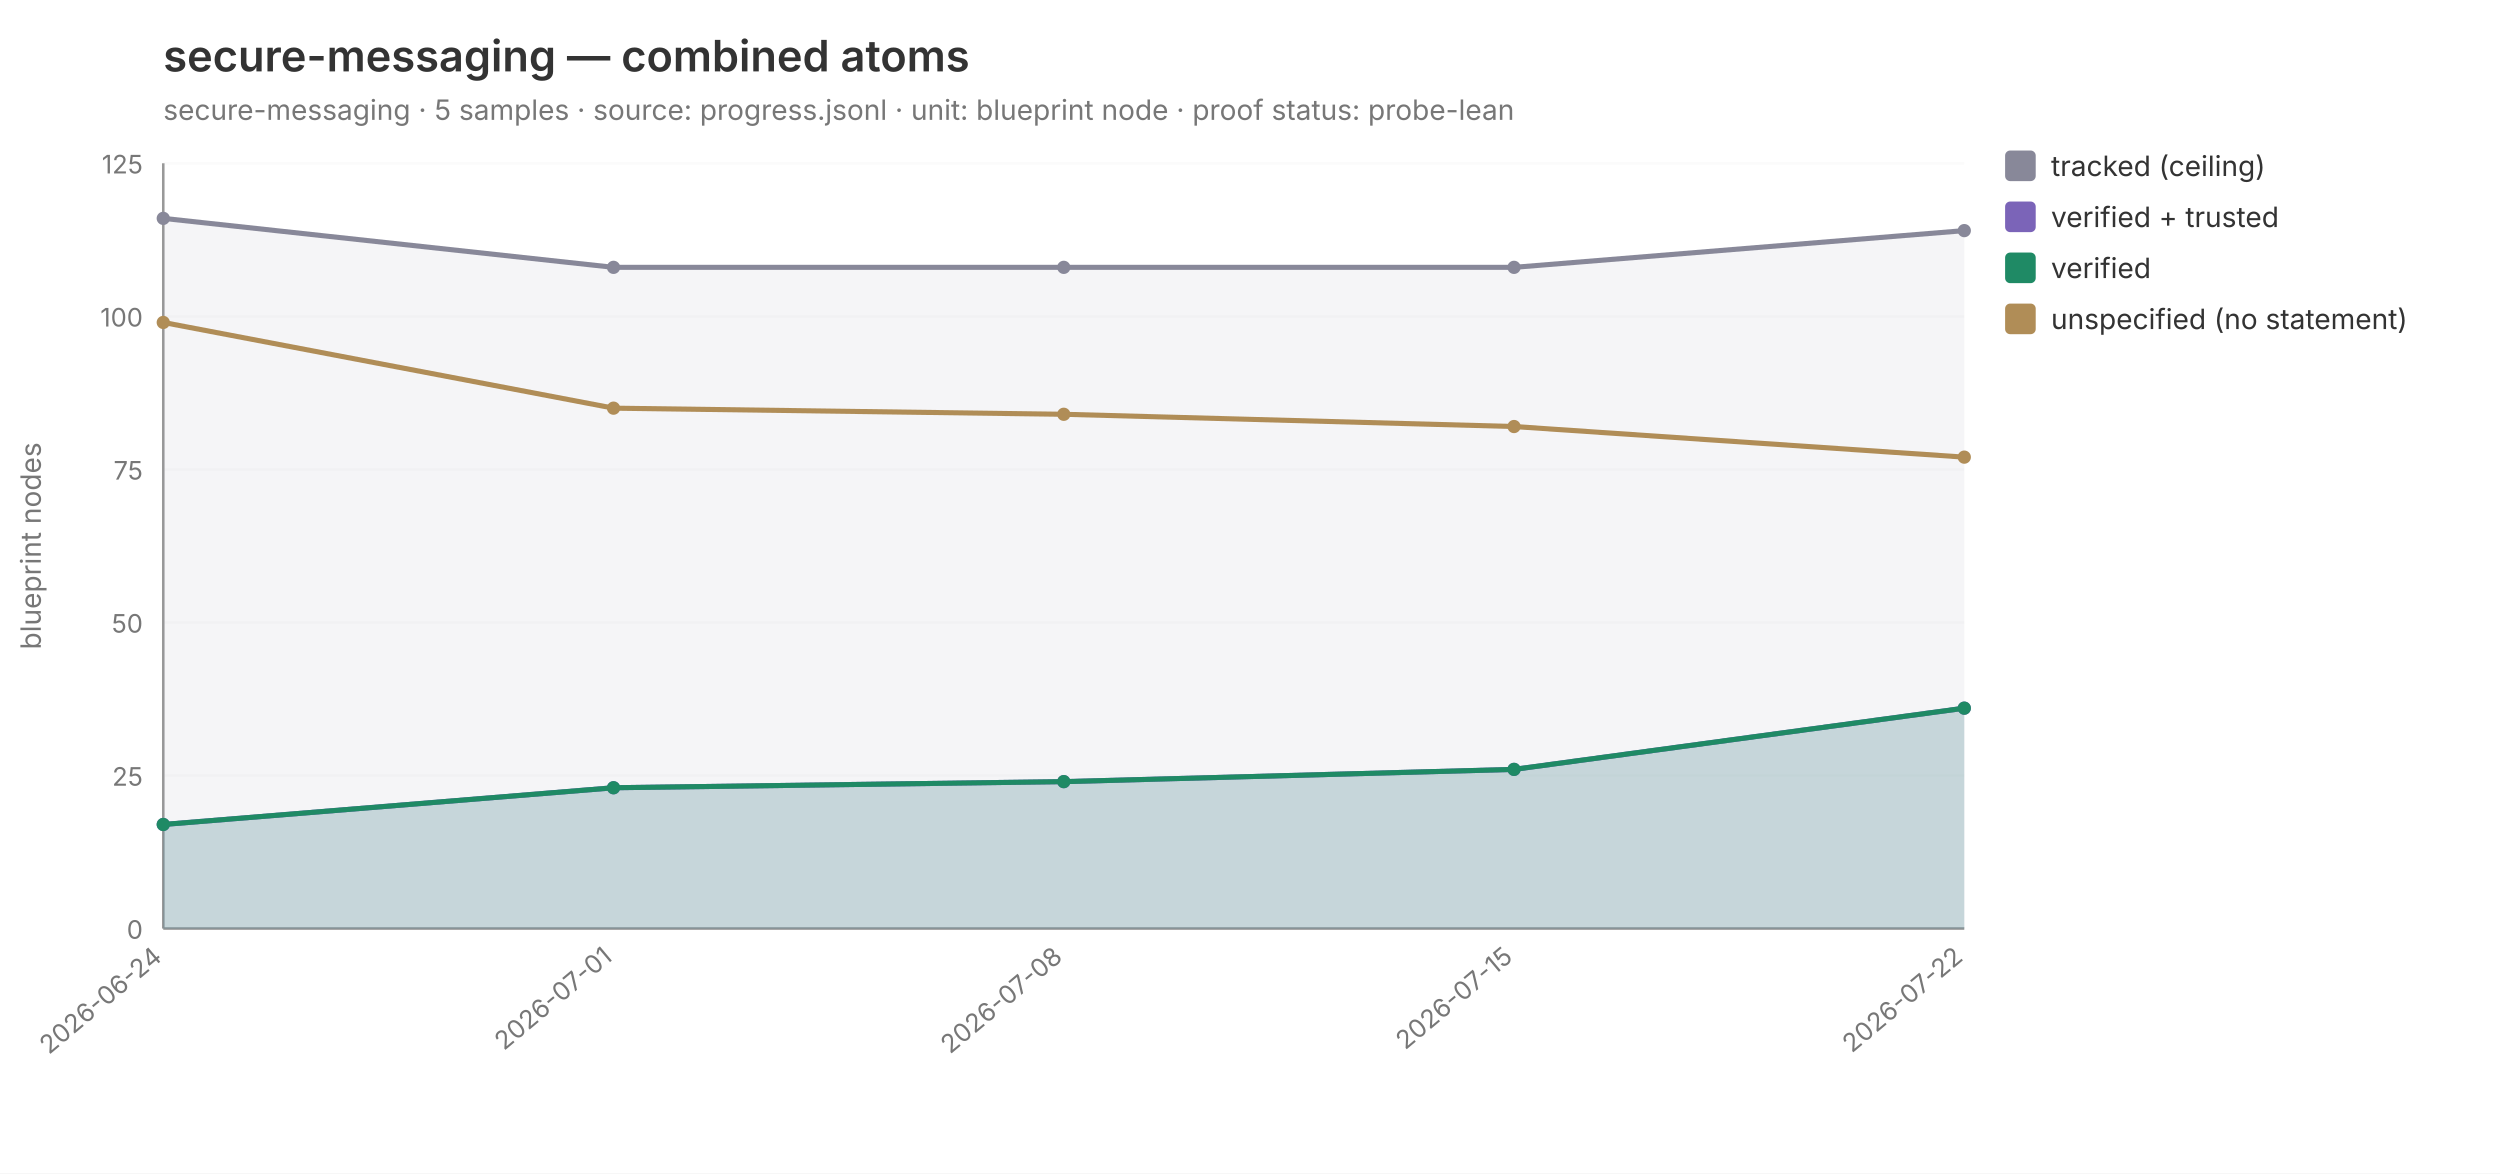
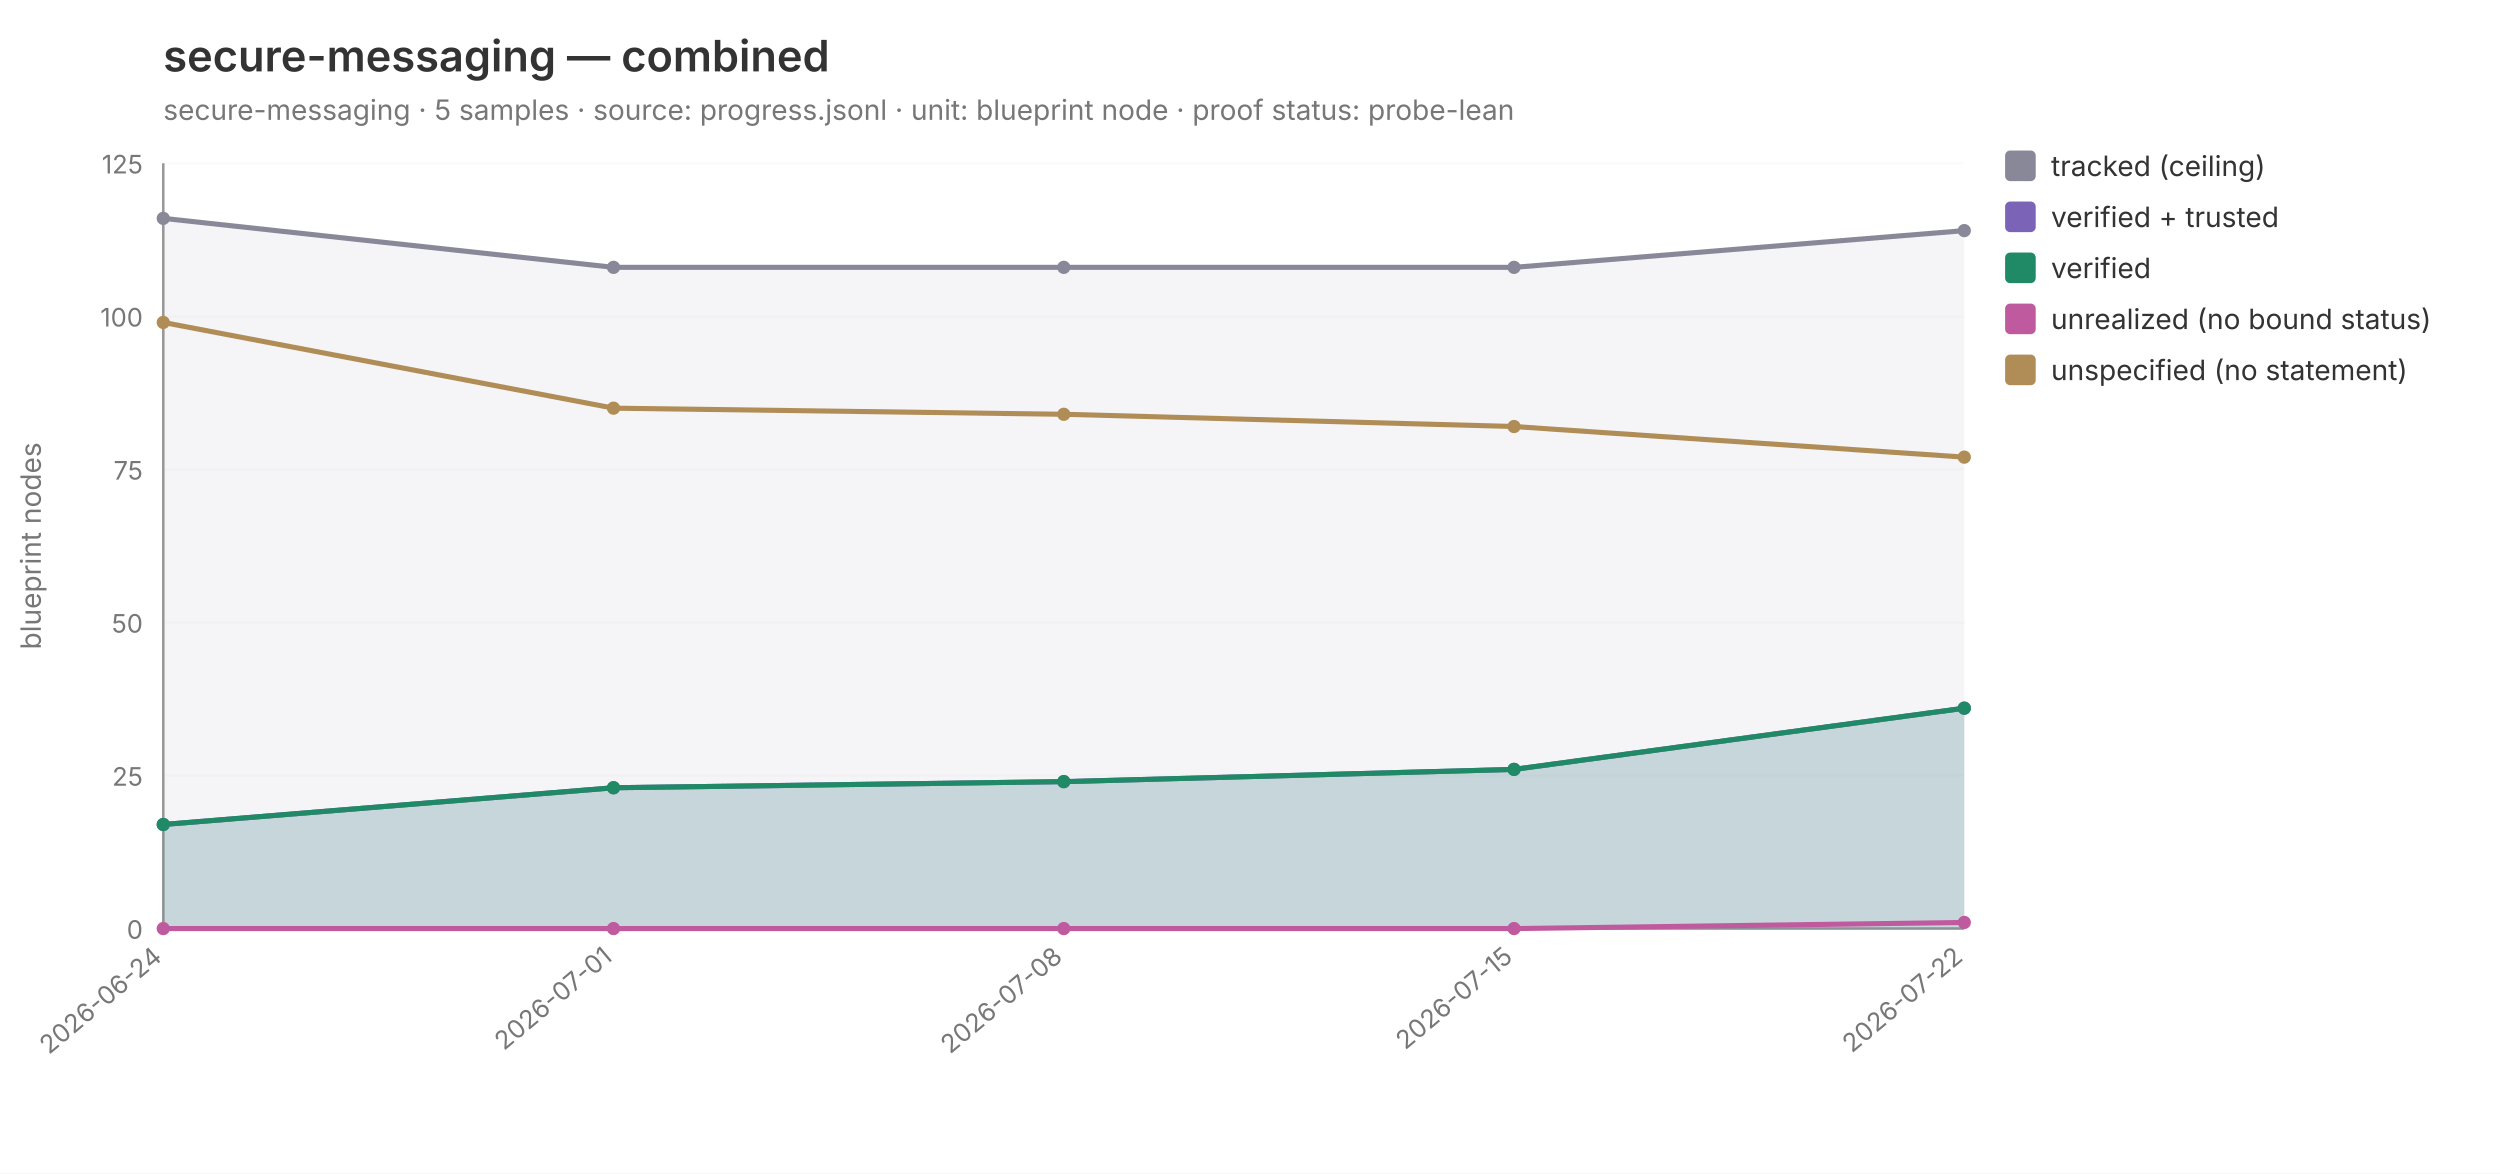
<svg xmlns="http://www.w3.org/2000/svg" width="980" height="460" viewBox="0 0 980 460" font-family="system-ui, -apple-system, Segoe UI, sans-serif">
  <rect width="980" height="460" fill="#FFFFFF" />
-   <text x="64" y="28" font-size="17" font-weight="600" fill="#333333">secure-messaging — combined atoms</text>
+   <text x="64" y="28" font-size="17" font-weight="600" fill="#333333">secure-messaging — combined</text>
  <text x="64" y="47" font-size="11" fill="#777777">secure-messaging · 5 samples · source: progress.jsonl · unit: blueprint node · proof status: probe-lean</text>
  <line x1="64" y1="364.0" x2="770" y2="364.0" stroke="#E4E4E422" />
  <text x="56" y="368.0" font-size="10" text-anchor="end" fill="#777777">0</text>
  <line x1="64" y1="304.0" x2="770" y2="304.0" stroke="#E4E4E422" />
  <text x="56" y="308.0" font-size="10" text-anchor="end" fill="#777777">25</text>
  <line x1="64" y1="244.0" x2="770" y2="244.0" stroke="#E4E4E422" />
  <text x="56" y="248.0" font-size="10" text-anchor="end" fill="#777777">50</text>
  <line x1="64" y1="184.0" x2="770" y2="184.0" stroke="#E4E4E422" />
  <text x="56" y="188.0" font-size="10" text-anchor="end" fill="#777777">75</text>
  <line x1="64" y1="124.0" x2="770" y2="124.0" stroke="#E4E4E422" />
  <text x="56" y="128.0" font-size="10" text-anchor="end" fill="#777777">100</text>
  <line x1="64" y1="64.0" x2="770" y2="64.0" stroke="#E4E4E422" />
  <text x="56" y="68.0" font-size="10" text-anchor="end" fill="#777777">125</text>
  <line x1="64" y1="64" x2="64" y2="364" stroke="#999999" />
  <line x1="64" y1="364" x2="770" y2="364" stroke="#999999" />
  <text x="16" y="214.0" font-size="11" fill="#777777" text-anchor="middle" transform="rotate(-90 16 214.0)">blueprint nodes</text>
  <text x="64.0" y="376.0" font-size="10" fill="#777777" text-anchor="end" transform="rotate(-40 64.0 376.0)">2026-06-24</text>
  <text x="240.5" y="376.0" font-size="10" fill="#777777" text-anchor="end" transform="rotate(-40 240.5 376.0)">2026-07-01</text>
  <text x="417.0" y="376.0" font-size="10" fill="#777777" text-anchor="end" transform="rotate(-40 417.0 376.0)">2026-07-08</text>
  <text x="593.5" y="376.0" font-size="10" fill="#777777" text-anchor="end" transform="rotate(-40 593.5 376.0)">2026-07-15</text>
  <text x="770.0" y="376.0" font-size="10" fill="#777777" text-anchor="end" transform="rotate(-40 770.0 376.0)">2026-07-22</text>
  <polygon points="64.0,85.6 240.5,104.8 417.0,104.8 593.5,104.8 770.0,90.4 770.0,364.0 64.0,364.0" fill="#888899" fill-opacity="0.08" stroke="none" />
  <polygon points="64.0,323.2 240.5,308.8 417.0,306.4 593.5,301.6 770.0,277.6 770.0,364.0 64.0,364.0" fill="#7B64B8" fill-opacity="0.12" stroke="none" />
  <polygon points="64.0,323.2 240.5,308.8 417.0,306.4 593.5,301.6 770.0,277.6 770.0,364.0 64.0,364.0" fill="#1F8A65" fill-opacity="0.16" stroke="none" />
  <polyline points="64.0,85.6 240.5,104.8 417.0,104.8 593.5,104.8 770.0,90.4" fill="none" stroke="#888899" stroke-width="2.0" stroke-linejoin="round" />
  <circle cx="64.0" cy="85.6" r="2.6" fill="#888899" />
  <circle cx="240.5" cy="104.8" r="2.6" fill="#888899" />
  <circle cx="417.0" cy="104.8" r="2.6" fill="#888899" />
  <circle cx="593.5" cy="104.8" r="2.6" fill="#888899" />
  <circle cx="770.0" cy="90.4" r="2.6" fill="#888899" />
  <polyline points="64.0,323.2 240.5,308.8 417.0,306.4 593.5,301.6 770.0,277.6" fill="none" stroke="#7B64B8" stroke-width="2.0" stroke-linejoin="round" />
  <circle cx="64.0" cy="323.2" r="2.6" fill="#7B64B8" />
  <circle cx="240.5" cy="308.8" r="2.6" fill="#7B64B8" />
  <circle cx="417.0" cy="306.4" r="2.6" fill="#7B64B8" />
  <circle cx="593.5" cy="301.6" r="2.6" fill="#7B64B8" />
  <circle cx="770.0" cy="277.6" r="2.6" fill="#7B64B8" />
  <polyline points="64.0,323.2 240.5,308.8 417.0,306.4 593.5,301.6 770.0,277.6" fill="none" stroke="#1F8A65" stroke-width="2.0" stroke-linejoin="round" />
  <circle cx="64.0" cy="323.2" r="2.6" fill="#1F8A65" />
  <circle cx="240.5" cy="308.8" r="2.6" fill="#1F8A65" />
  <circle cx="417.0" cy="306.4" r="2.6" fill="#1F8A65" />
  <circle cx="593.5" cy="301.6" r="2.6" fill="#1F8A65" />
  <circle cx="770.0" cy="277.6" r="2.6" fill="#1F8A65" />
+   <polyline points="64.0,364.0 240.5,364.0 417.0,364.0 593.5,364.0 770.0,361.6" fill="none" stroke="#C05A9E" stroke-width="2.0" stroke-linejoin="round" />
+   <circle cx="64.0" cy="364.0" r="2.6" fill="#C05A9E" />
+   <circle cx="240.5" cy="364.0" r="2.6" fill="#C05A9E" />
+   <circle cx="417.0" cy="364.0" r="2.6" fill="#C05A9E" />
+   <circle cx="593.5" cy="364.0" r="2.6" fill="#C05A9E" />
+   <circle cx="770.0" cy="361.6" r="2.6" fill="#C05A9E" />
  <polyline points="64.0,126.4 240.5,160.0 417.0,162.4 593.5,167.2 770.0,179.2" fill="none" stroke="#B08D57" stroke-width="2.0" stroke-linejoin="round" />
  <circle cx="64.0" cy="126.4" r="2.6" fill="#B08D57" />
  <circle cx="240.5" cy="160.0" r="2.6" fill="#B08D57" />
  <circle cx="417.0" cy="162.4" r="2.6" fill="#B08D57" />
  <circle cx="593.5" cy="167.2" r="2.6" fill="#B08D57" />
  <circle cx="770.0" cy="179.2" r="2.6" fill="#B08D57" />
  <rect x="786" y="59" width="12" height="12" rx="2" fill="#888899" />
  <text x="804" y="69" font-size="11" fill="#333333">tracked (ceiling)</text>
  <rect x="786" y="79" width="12" height="12" rx="2" fill="#7B64B8" />
  <text x="804" y="89" font-size="11" fill="#333333">verified + trusted</text>
  <rect x="786" y="99" width="12" height="12" rx="2" fill="#1F8A65" />
  <text x="804" y="109" font-size="11" fill="#333333">verified</text>
-   <rect x="786" y="119" width="12" height="12" rx="2" fill="#B08D57" />
-   <text x="804" y="129" font-size="11" fill="#333333">unspecified (no statement)</text>
+   <rect x="786" y="119" width="12" height="12" rx="2" fill="#C05A9E" />
+   <text x="804" y="129" font-size="11" fill="#333333">unrealized (no bound status)</text>
+   <rect x="786" y="139" width="12" height="12" rx="2" fill="#B08D57" />
+   <text x="804" y="149" font-size="11" fill="#333333">unspecified (no statement)</text>
</svg>
